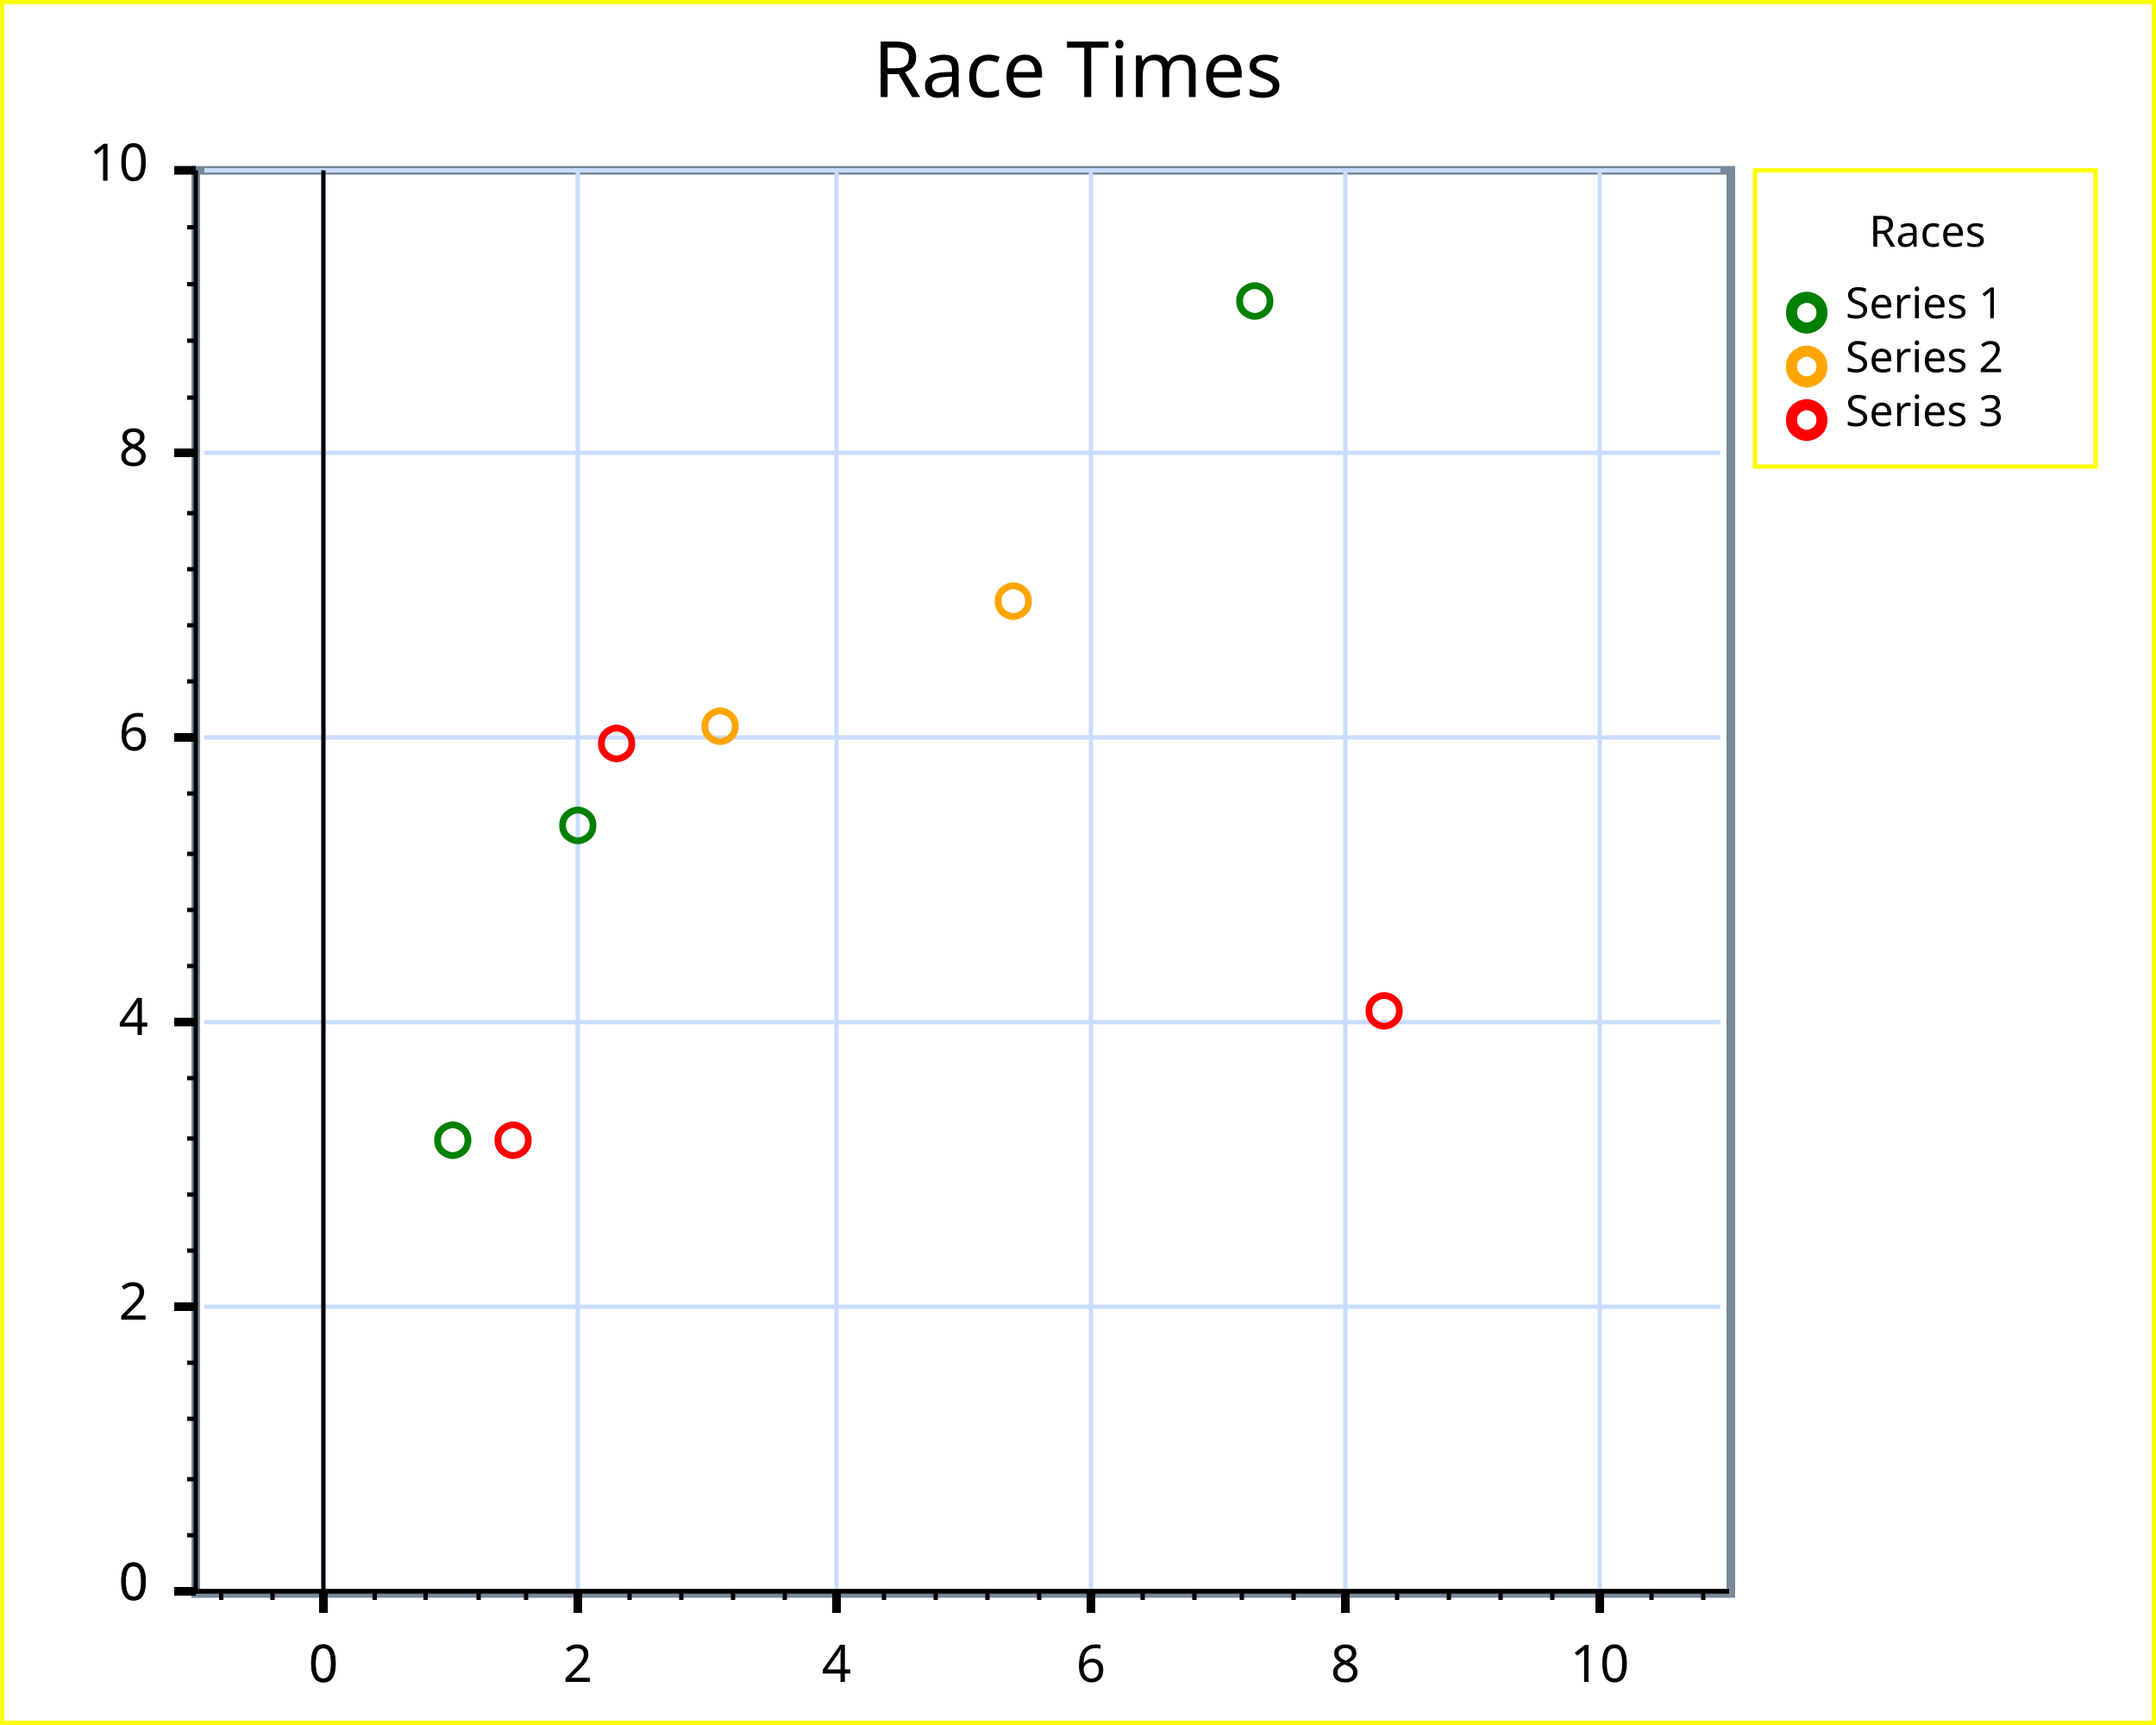
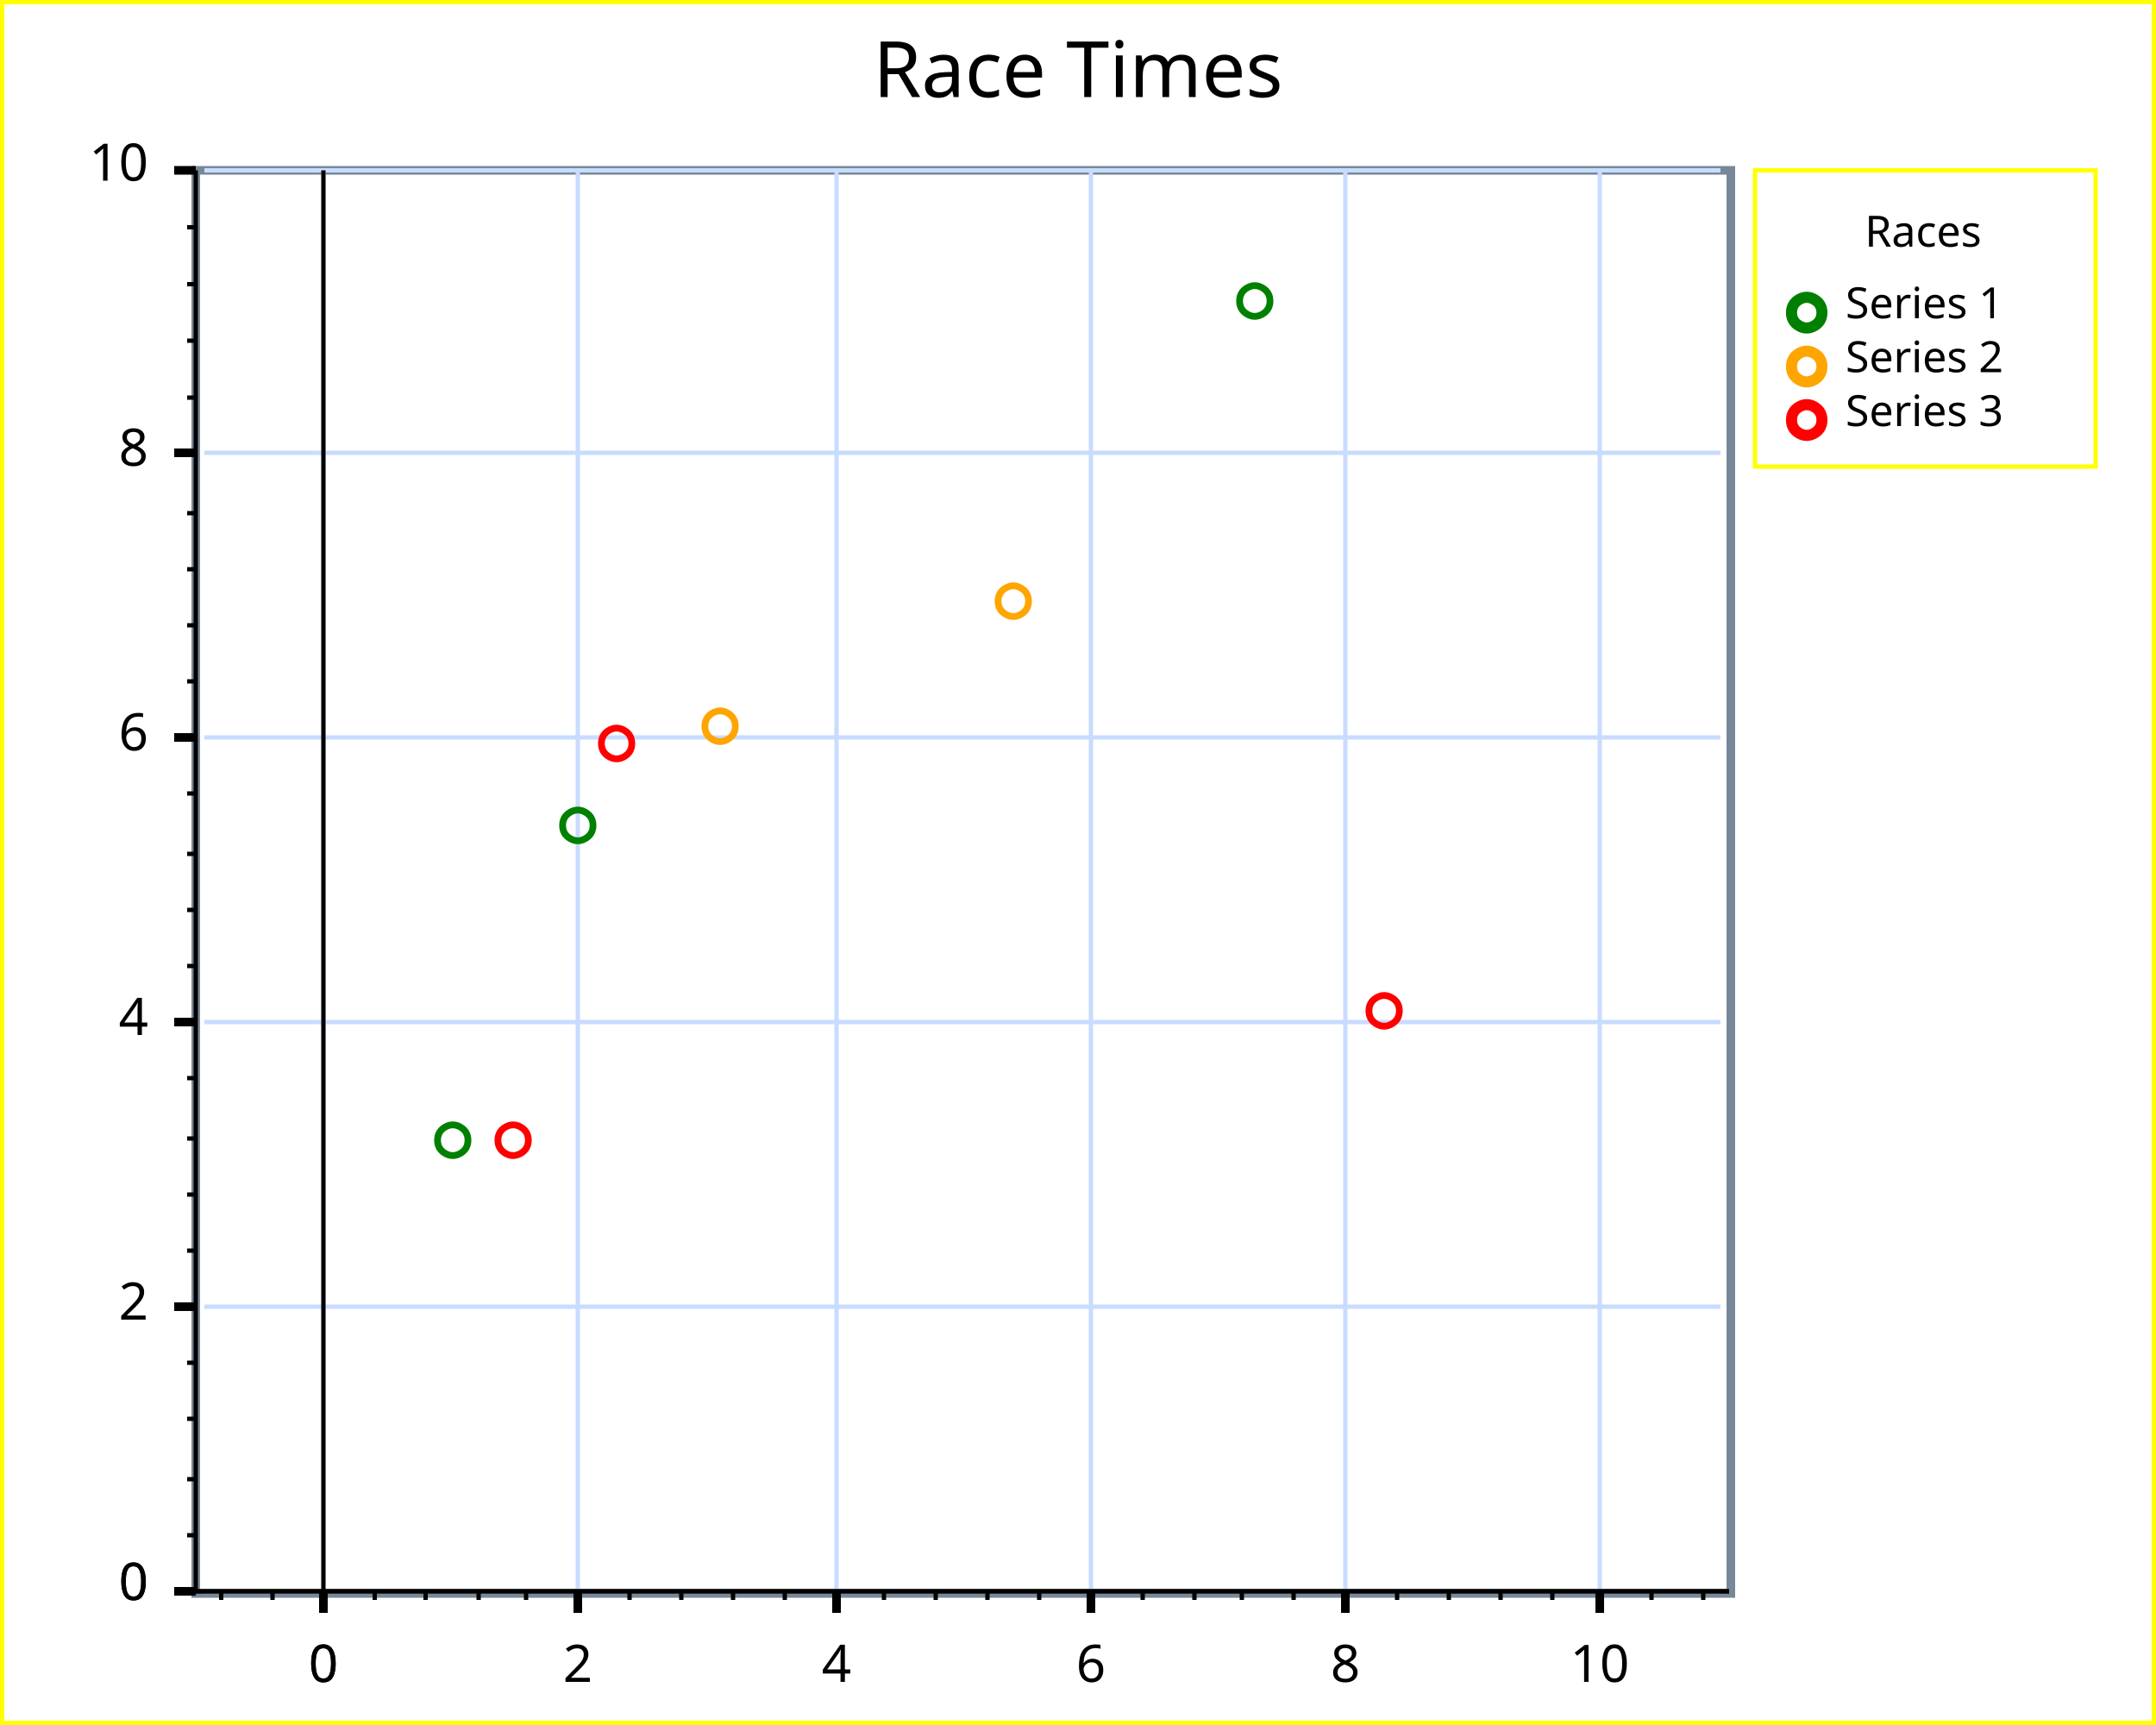
<svg xmlns="http://www.w3.org/2000/svg" width="500" height="400" version="1.1">
  <clipPath id="plot_window">
    <rect x="46.4" y="40.5" width="354" height="328" />
  </clipPath>
  <g id="imageBackground" stroke="rgb(255,255,0)" fill="rgb(255,255,255)" stroke-width="2">
    <rect x="0" y="0" width="500" height="400" />
  </g>
  <g id="plotBackground" stroke="rgb(119,136,153)" fill="rgb(255,255,255)" stroke-width="2">
    <rect x="45.4" y="39.5" width="356" height="330" />
  </g>
  <g id="yMinorGrid" stroke="rgb(200,220,255)" stroke-width="0.5" />
  <g id="yMajorGrid" stroke="rgb(200,220,255)" stroke-width="1">
    <path d="M47.4,369 L399,369 M47.4,303 L399,303 M47.4,237 L399,237 M47.4,171 L399,171 M47.4,105 L399,105 M47.4,39.5 L399,39.5 M47.4,369 L399,369 " fill="none" />
  </g>
  <g id="xMinorGrid" stroke="rgb(200,220,255)" stroke-width="0.5" />
  <g id="xMajorGrid" stroke="rgb(200,220,255)" stroke-width="1">
    <path d="M75,39.5 L75,369 M134,39.5 L134,369 M194,39.5 L194,369 M253,39.5 L253,369 M312,39.5 L312,369 M371,39.5 L371,369 M75,39.5 L75,369 " fill="none" />
  </g>
  <g id="yAxis" stroke="rgb(0,0,0)" stroke-width="1">
    <line x1="75" y1="39.5" x2="75" y2="374" />
    <line x1="45.4" y1="39.5" x2="45.4" y2="369" />
  </g>
  <g id="xAxis" stroke="rgb(0,0,0)" stroke-width="1">
    <line x1="40.4" y1="369" x2="401" y2="369" />
    <line x1="40.4" y1="369" x2="401" y2="369" />
  </g>
  <g id="yMinorTicks" stroke="rgb(0,0,0)" stroke-width="1">
    <path d="M43.4,356 L45.4,356 M43.4,343 L45.4,343 M43.4,329 L45.4,329 M43.4,316 L45.4,316 M43.4,290 L45.4,290 M43.4,277 L45.4,277 M43.4,264 L45.4,264 M43.4,250 L45.4,250 M43.4,224 L45.4,224 M43.4,211 L45.4,211 M43.4,198 L45.4,198 M43.4,184 L45.4,184 M43.4,158 L45.4,158 M43.4,145 L45.4,145 M43.4,132 L45.4,132 M43.4,119 L45.4,119 M43.4,92.2 L45.4,92.2 M43.4,79 L45.4,79 M43.4,65.9 L45.4,65.9 M43.4,52.7 L45.4,52.7 M43.4,369 L45.4,369 " fill="none" />
  </g>
  <g id="xMinorTicks" stroke="rgb(0,0,0)" stroke-width="1">
    <path d="M86.9,369 L86.9,371 M98.7,369 L98.7,371 M111,369 L111,371 M122,369 L122,371 M146,369 L146,371 M158,369 L158,371 M170,369 L170,371 M182,369 L182,371 M205,369 L205,371 M217,369 L217,371 M229,369 L229,371 M241,369 L241,371 M265,369 L265,371 M277,369 L277,371 M288,369 L288,371 M300,369 L300,371 M324,369 L324,371 M336,369 L336,371 M348,369 L348,371 M360,369 L360,371 M383,369 L383,371 M395,369 L395,371 M63.2,369 L63.2,371 M51.3,369 L51.3,371 " fill="none" />
  </g>
  <g id="yMajorTicks" stroke="rgb(0,0,0)" stroke-width="2">
    <path d="M40.4,369 L45.4,369 M40.4,303 L45.4,303 M40.4,237 L45.4,237 M40.4,171 L45.4,171 M40.4,105 L45.4,105 M40.4,39.5 L45.4,39.5 M40.4,369 L45.4,369 " fill="none" />
  </g>
  <g id="xMajorTicks" stroke="rgb(0,0,0)" stroke-width="2">
    <path d="M75,369 L75,374 M134,369 L134,374 M194,369 L194,374 M253,369 L253,374 M312,369 L312,374 M371,369 L371,374 M75,369 L75,374 " fill="none" />
  </g>
  <g id="xTicksValues">
    <text x="75" y="390" text-anchor="middle" font-size="12" font-family="Lucida Sans Unicode">0</text>
    <text x="134" y="390" text-anchor="middle" font-size="12" font-family="Lucida Sans Unicode">2</text>
    <text x="194" y="390" text-anchor="middle" font-size="12" font-family="Lucida Sans Unicode">4</text>
    <text x="253" y="390" text-anchor="middle" font-size="12" font-family="Lucida Sans Unicode">6</text>
    <text x="312" y="390" text-anchor="middle" font-size="12" font-family="Lucida Sans Unicode">8</text>
    <text x="371" y="390" text-anchor="middle" font-size="12" font-family="Lucida Sans Unicode">10</text>
    <text x="75" y="390" text-anchor="middle" font-size="12" font-family="Lucida Sans Unicode">0</text>
  </g>
  <g id="yTicksValues">
    <text x="34.4" y="371" text-anchor="end" font-size="12" font-family="Lucida Sans Unicode">0</text>
    <text x="34.4" y="306" text-anchor="end" font-size="12" font-family="Lucida Sans Unicode">2</text>
    <text x="34.4" y="240" text-anchor="end" font-size="12" font-family="Lucida Sans Unicode">4</text>
    <text x="34.4" y="174" text-anchor="end" font-size="12" font-family="Lucida Sans Unicode">6</text>
    <text x="34.4" y="108" text-anchor="end" font-size="12" font-family="Lucida Sans Unicode">8</text>
    <text x="34.4" y="41.9" text-anchor="end" font-size="12" font-family="Lucida Sans Unicode">10</text>
    <text x="34.4" y="371" text-anchor="end" font-size="12" font-family="Lucida Sans Unicode">0</text>
  </g>
  <g id="yLabel">
    <text x="14.9" y="204" text-anchor="middle" transform="rotate(-90 14.9 204 )" font-size="14" font-family="Lucida Sans Unicode" />
  </g>
  <g id="xLabel">
    <text x="223" y="402" text-anchor="middle" font-size="12" font-family="Lucida Sans Unicode" />
  </g>
  <g id="plotPoints" clip-path="url(#plot_window)">
    <g stroke="rgb(0,128,0)" fill="rgb(255,255,255)">
      <text x="105" y="267" text-anchor="middle" font-size="10" font-family="Lucida Sans Unicode">○</text>
      <text x="134" y="194" text-anchor="middle" font-size="10" font-family="Lucida Sans Unicode">○</text>
      <text x="291" y="72.4" text-anchor="middle" font-size="10" font-family="Lucida Sans Unicode">○</text>
    </g>
    <g stroke="rgb(255,165,0)" fill="rgb(255,255,255)">
      <text x="167" y="171" text-anchor="middle" font-size="10" font-family="Lucida Sans Unicode">○</text>
      <text x="235" y="142" text-anchor="middle" font-size="10" font-family="Lucida Sans Unicode">○</text>
    </g>
    <g stroke="rgb(255,0,0)" fill="rgb(255,255,255)">
      <text x="119" y="267" text-anchor="middle" font-size="10" font-family="Lucida Sans Unicode">○</text>
      <text x="143" y="175" text-anchor="middle" font-size="10" font-family="Lucida Sans Unicode">○</text>
      <text x="321" y="237" text-anchor="middle" font-size="10" font-family="Lucida Sans Unicode">○</text>
    </g>
  </g>
  <g id="legendBackground" stroke="rgb(255,255,0)" fill="rgb(255,255,255)" stroke-width="1">
    <rect x="407" y="39.5" width="79" height="68.7" />
  </g>
  <g id="legendPoints">
    <g stroke="rgb(0,128,0)" fill="rgb(255,255,255)" stroke-width="2">
      <text x="419" y="75.1" text-anchor="middle" font-size="10" font-family="Lucida Sans Unicode">○</text>
    </g>
    <g stroke="rgb(255,165,0)" fill="rgb(255,255,255)" stroke-width="2">
      <text x="419" y="87.6" text-anchor="middle" font-size="10" font-family="Lucida Sans Unicode">○</text>
    </g>
    <g stroke="rgb(255,0,0)" fill="rgb(255,255,255)" stroke-width="2">
      <text x="419" y="100" text-anchor="middle" font-size="10" font-family="Lucida Sans Unicode">○</text>
    </g>
  </g>
  <g id="legendText">
-     <text x="447" y="57.2" text-anchor="middle" font-size="10" font-family="Lucida Sans Unicode" font-weight="normal">Races</text>
+     <text x="446" y="57.2" text-anchor="middle" font-size="10" font-family="Lucida Sans Unicode" font-weight="normal">Races</text>
    <text x="428" y="73.8" font-size="10" font-family="Lucida Sans Unicode" font-weight="normal">Series 1</text>
    <text x="428" y="86.3" font-size="10" font-family="Lucida Sans Unicode" font-weight="normal">Series 2</text>
    <text x="428" y="98.8" font-size="10" font-family="Lucida Sans Unicode" font-weight="normal">Series 3</text>
  </g>
  <g id="title">
    <text x="250" y="22.5" text-anchor="middle" font-size="18" font-family="Lucida Sans Unicode" font-weight="normal">Race Times</text>
  </g>
  <g id="plotXValues" />
  <g id="plotYValues" />
</svg>
